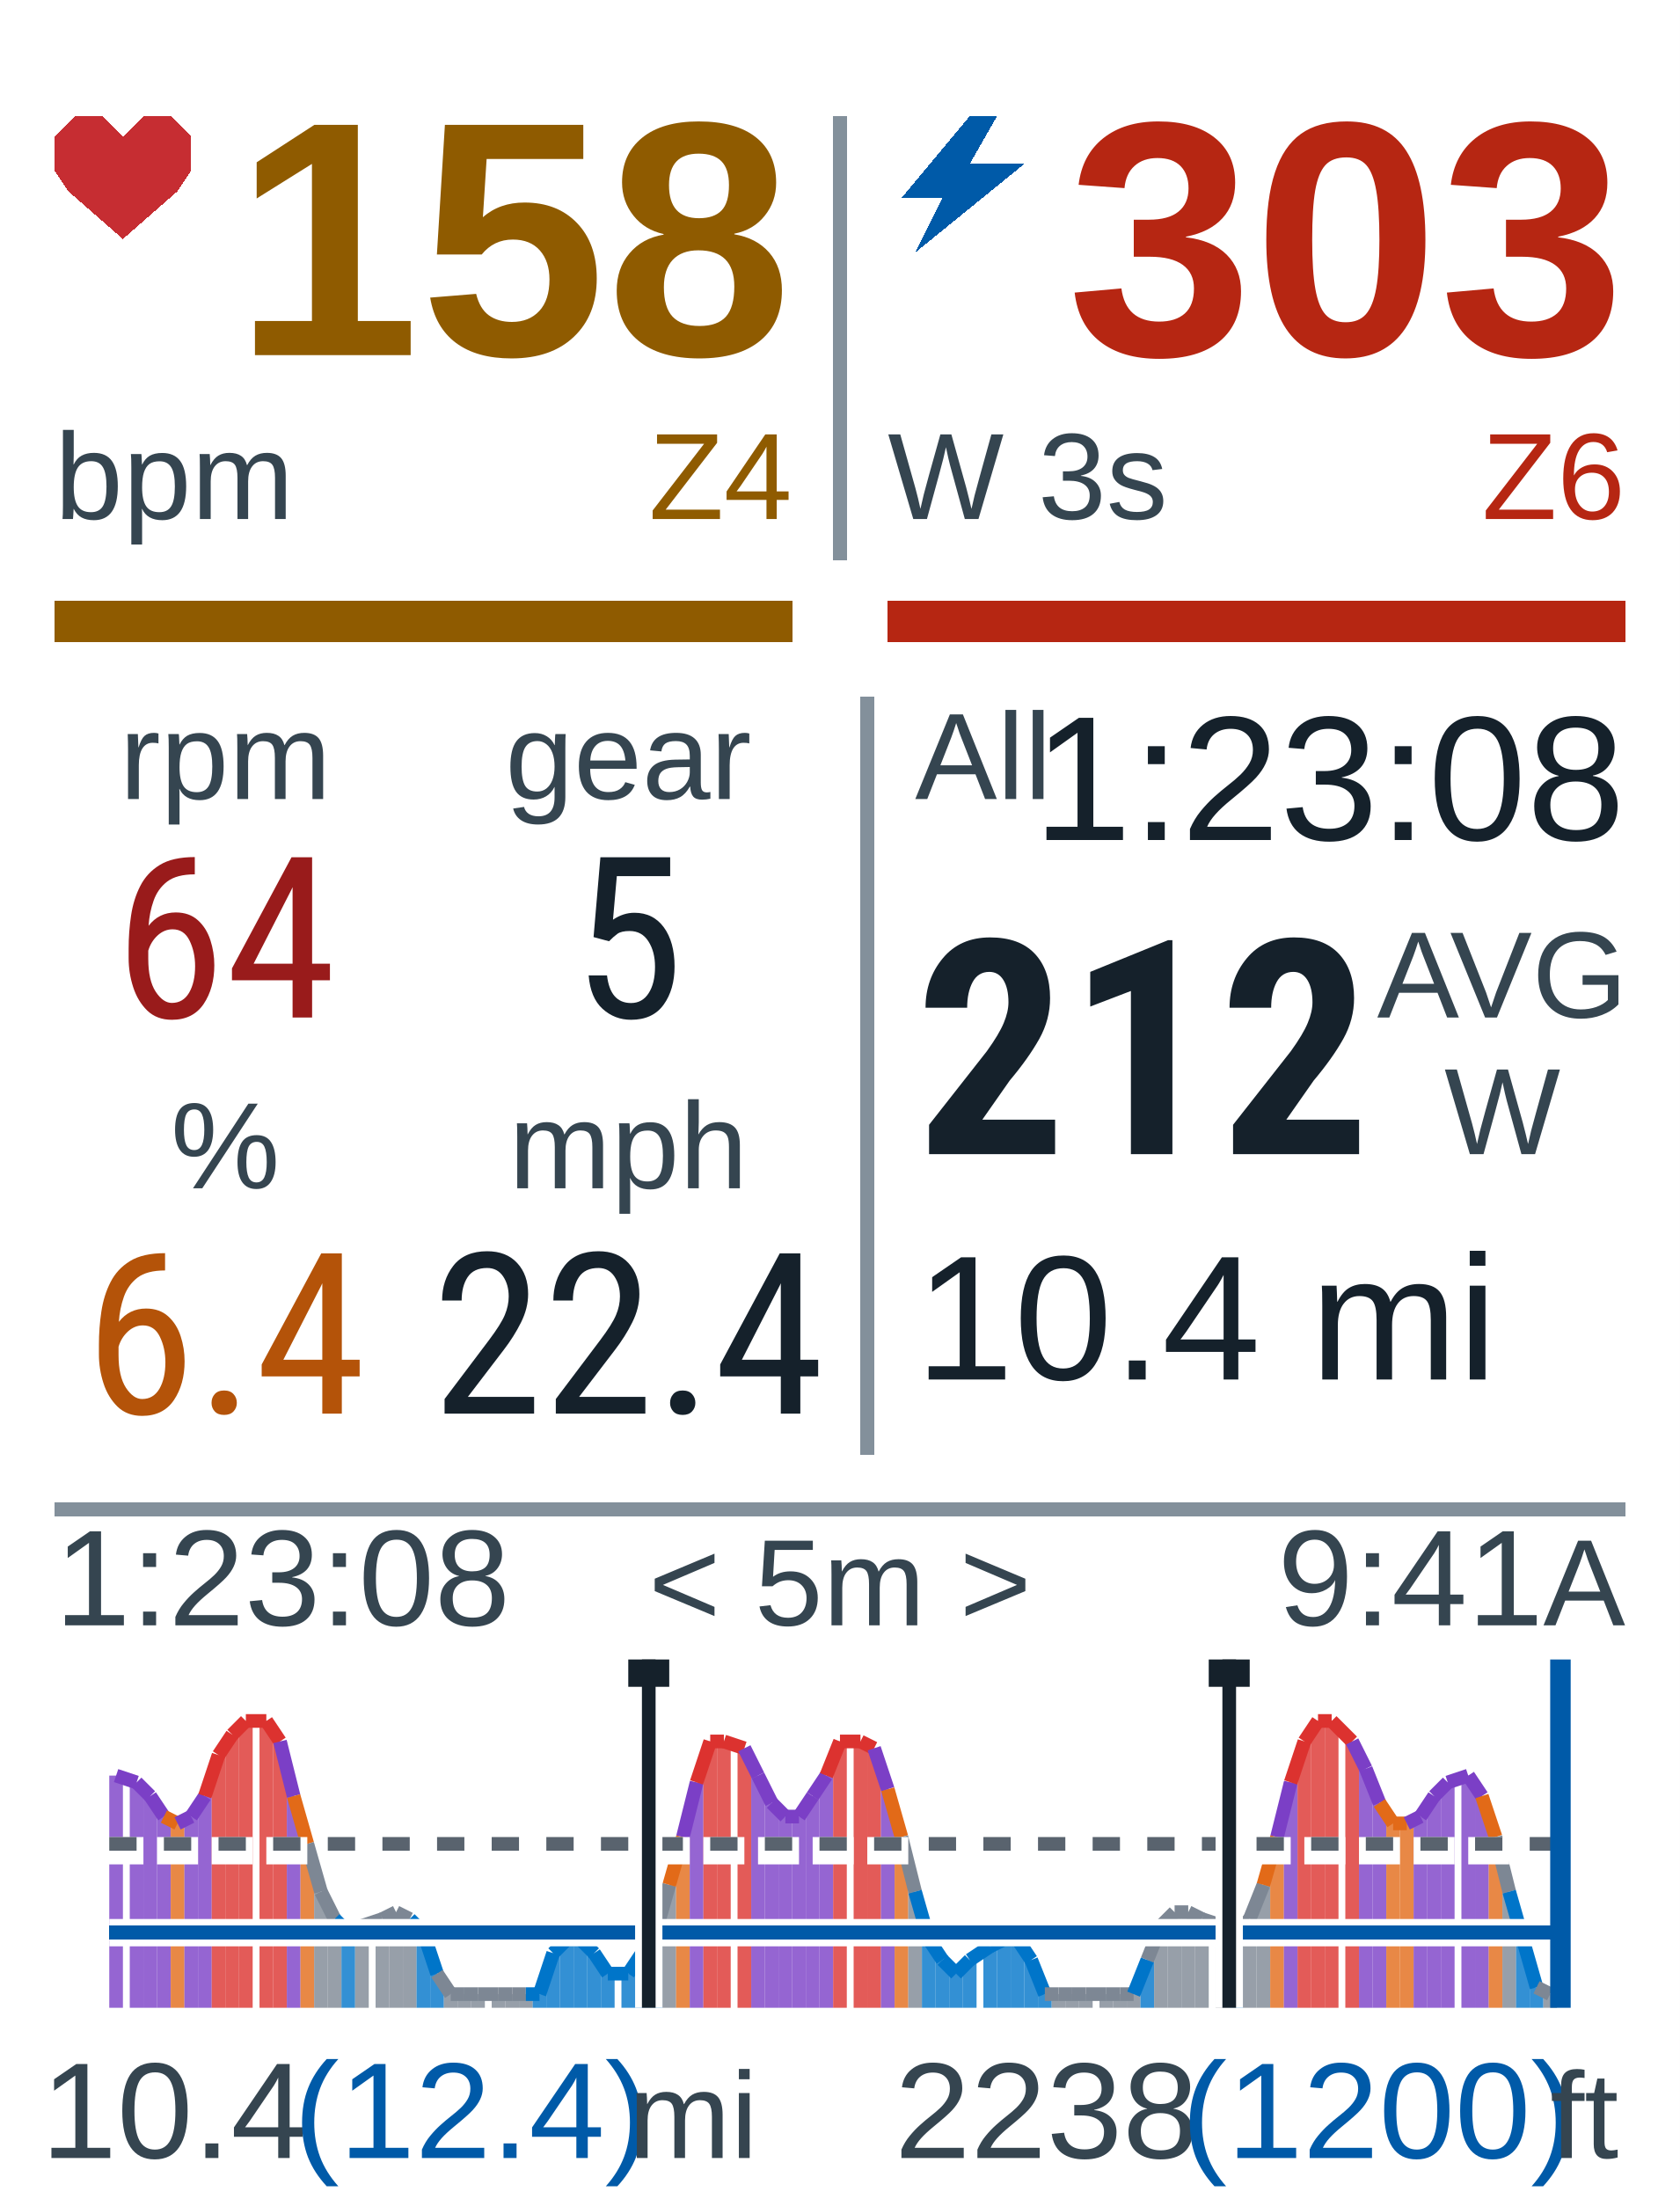
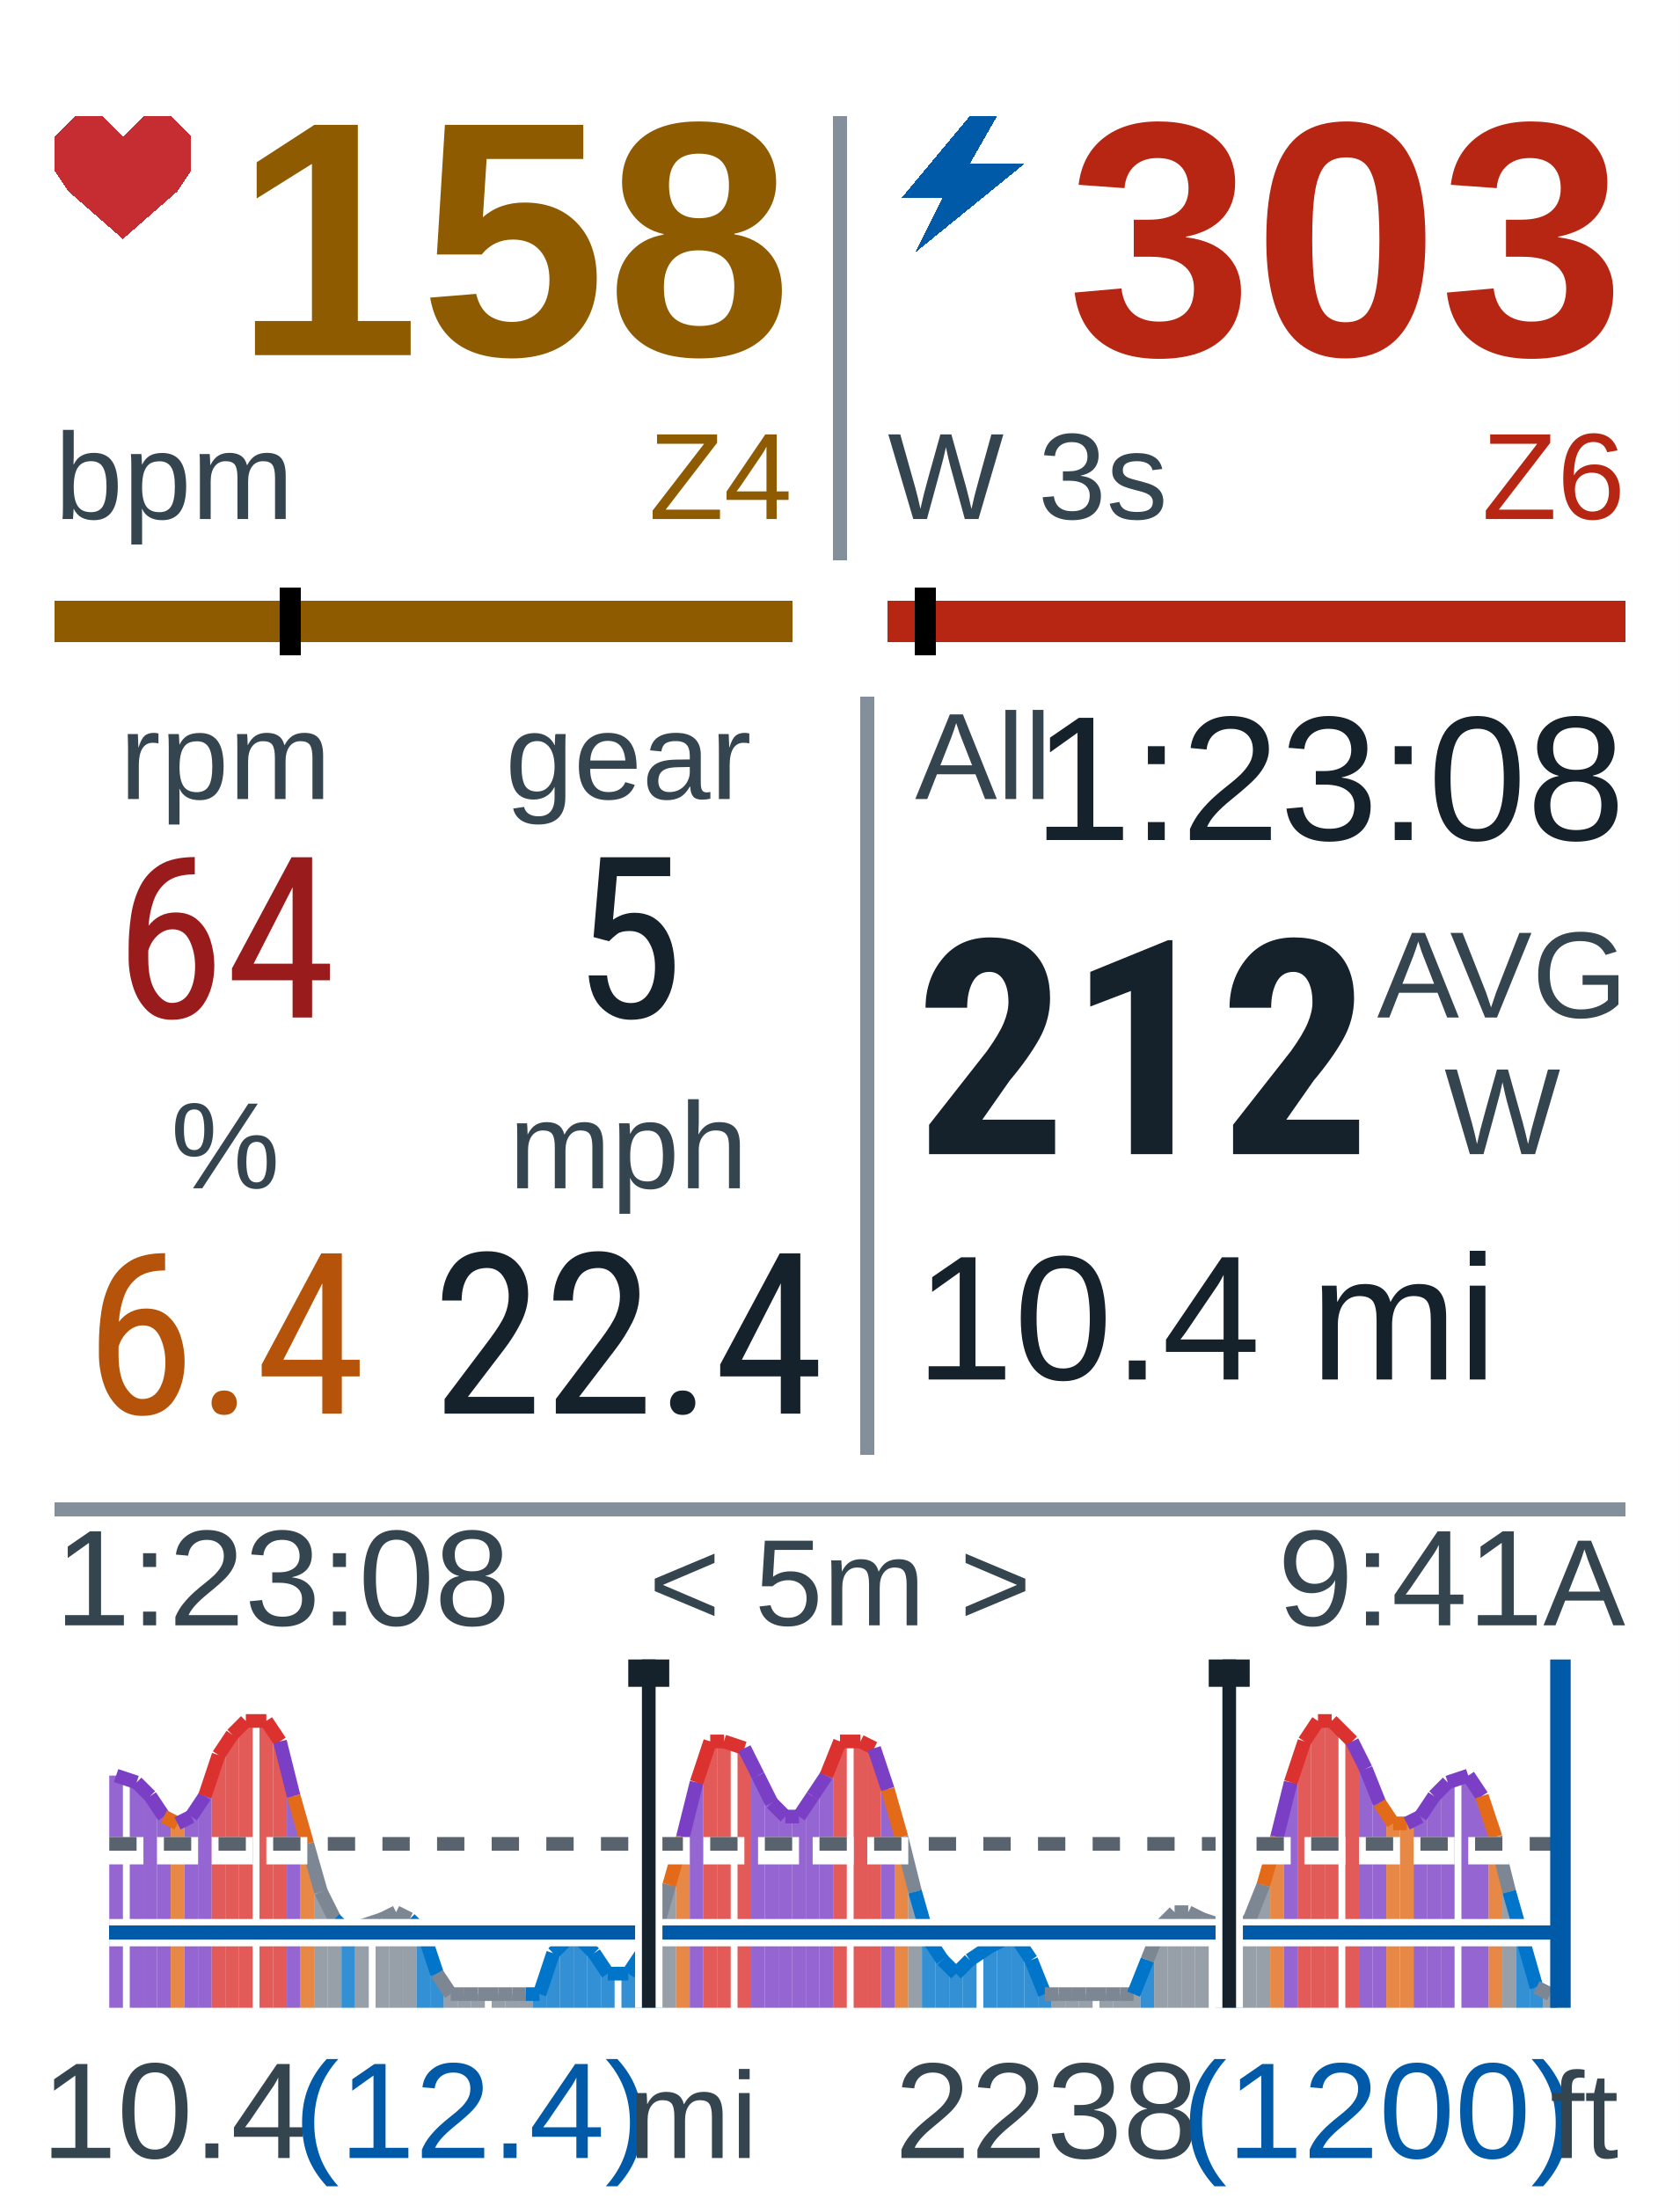
<svg xmlns="http://www.w3.org/2000/svg" width="246" height="322" viewBox="0 0 246 322" role="img" aria-labelledby="title desc">
  <rect width="246" height="322" fill="white" />
  <rect x="122" y="17" width="2" height="65" fill="#83909B" shape-rendering="crispEdges" />
  <text x="116" y="52" font-family="'Garmin Robo Units', Arial, sans-serif" font-size="49" font-weight="bold" text-anchor="end" fill="#8F5B00">158</text>
  <text x="8" y="76" font-family="'DejaVu Sans Medium Condensed B', Arial, sans-serif" font-size="18" font-weight="normal" text-anchor="start" fill="#354550">bpm</text>
  <text x="116" y="76" font-family="'DejaVu Sans Medium Condensed B', Arial, sans-serif" font-size="18" font-weight="normal" text-anchor="end" fill="#8F5B00">Z4</text>
  <rect x="8" y="88" width="108" height="6" fill="#8F5B00" shape-rendering="crispEdges" />
+   <rect x="41" y="86" width="3" height="10" fill="#000000" shape-rendering="crispEdges" id="heart-zone-position" />
  <text x="238" y="52" font-family="'Garmin Robo Units', Arial, sans-serif" font-size="49" font-weight="bold" text-anchor="end" fill="#B62612" data-power-group="z6-z7" id="live-power-value">303</text>
  <text x="130" y="76" font-family="'DejaVu Sans Medium Condensed B', Arial, sans-serif" font-size="18" font-weight="normal" text-anchor="start" fill="#354550" data-metric="live-power-average-window-label" id="live-power-unit">W 3s</text>
  <text x="238" y="76" font-family="'DejaVu Sans Medium Condensed B', Arial, sans-serif" font-size="18" font-weight="normal" text-anchor="end" fill="#B62612" data-power-group="z6-z7" id="live-power-zone">Z6</text>
  <rect x="130" y="88" width="108" height="6" fill="#B62612" shape-rendering="crispEdges" data-power-group="z6-z7" id="live-power-bar" />
+   <rect x="134" y="86" width="3" height="10" fill="#000000" shape-rendering="crispEdges" id="power-zone-position" />
  <text x="33" y="149" font-family="'Roboto Condensed', Arial, sans-serif" font-size="33" font-weight="400" text-anchor="middle" fill="#991B1B" data-metric="current-cadence" data-color-rule="lt70-deep-red;gt100-deep-purple;otherwise-neutral">64</text>
  <rect x="126" y="102" width="2" height="111" fill="#83909B" shape-rendering="crispEdges" />
  <text x="134" y="117" font-family="'DejaVu Sans Medium Condensed B', Arial, sans-serif" font-size="18" font-weight="normal" text-anchor="start" fill="#354550" id="stats-title">All</text>
  <text x="238" y="123" font-family="'DejaVu Sans Medium Condensed B', Arial, sans-serif" font-size="26" font-weight="normal" text-anchor="end" fill="#15212B" id="stats-time">1:23:08</text>
  <text x="134" y="169" font-family="'Roboto Condensed', Arial, sans-serif" font-size="44" font-weight="bold" text-anchor="start" fill="#15212B" data-metric="current-lap-average-power" id="stats-power">212</text>
  <rect x="8" y="220" width="230" height="2" fill="#83909B" shape-rendering="crispEdges" />
  <text x="8" y="238" font-family="'DejaVu Sans Medium Condensed B', Arial, sans-serif" font-size="20" text-anchor="start" fill="#354550" data-metric="activity-elapsed-time" font-weight="normal">1:23:08</text>
  <polygon points="18,20 15,17 11,17 8,20 8,25 10,28 18,35 26,28 28,25 28,20 25,17 21,17" fill="#C62D32" shape-rendering="crispEdges" />
  <polygon points="142,17 132,29 138,29 134,37 150,24 142,24 146,17" fill="#005AA8" shape-rendering="crispEdges" />
  <text x="92" y="149" font-family="'Roboto Condensed', Arial, sans-serif" font-size="33" font-weight="400" text-anchor="middle" fill="#15212B" data-metric="rear-gear-index">5</text>
  <text x="92" y="174" font-size="18" font-family="'DejaVu Sans Medium Condensed B', Arial, sans-serif" text-anchor="middle" fill="#354550" font-weight="normal">mph</text>
  <text x="92" y="207" font-size="33" font-family="'Roboto Condensed', Arial, sans-serif" text-anchor="middle" fill="#15212B" font-weight="400" data-metric="current-speed-mph">22.4</text>
  <text x="134" y="202" font-family="'DejaVu Sans Medium Condensed B', Arial, sans-serif" font-size="26" text-anchor="start" fill="#15212B" font-weight="normal" data-metric="current-lap-distance" id="stats-distance">10.4 mi</text>
  <text x="226" y="238" font-family="'DejaVu Sans Medium Condensed B', Arial, sans-serif" font-size="20" text-anchor="end" fill="#354550" data-metric="local-clock" font-weight="normal">9:41</text>
  <text x="33" y="207" font-family="'Roboto Condensed', Arial, sans-serif" font-size="33" text-anchor="middle" fill="#B45309" data-metric="current-estimated-grade" font-weight="400" data-color-rule="gt15-deep-purple;gt10-deep-red;gt5-orange;otherwise-neutral">6.4</text>
  <text x="123" y="238" font-family="'DejaVu Sans Medium Condensed B', Arial, sans-serif" font-size="18" text-anchor="middle" fill="#354550" data-metric="history-window" font-weight="normal" id="chart-range">&lt; 5m &gt;</text>
  <text x="238" y="238" font-family="'DejaVu Sans Medium Condensed B', Arial, sans-serif" font-size="18" text-anchor="end" fill="#354550" data-metric="clock-half-day" data-am-label="A" data-pm-label="B" font-weight="normal">A</text>
  <text x="220" y="149" font-family="'DejaVu Sans Medium Condensed B', Arial, sans-serif" font-size="18" text-anchor="middle" fill="#354550" font-weight="normal">AVG</text>
  <text x="220" y="169" font-family="'DejaVu Sans Medium Condensed B', Arial, sans-serif" font-size="18" text-anchor="middle" fill="#354550" font-weight="normal">W</text>
  <text x="33" y="117" font-family="'DejaVu Sans Medium Condensed B', Arial, sans-serif" font-size="18" text-anchor="middle" fill="#354550" font-weight="normal">rpm</text>
  <text x="92" y="117" font-family="'DejaVu Sans Medium Condensed B', Arial, sans-serif" font-size="18" text-anchor="middle" fill="#354550" font-weight="normal">gear</text>
  <text x="33" y="174" font-family="'DejaVu Sans Medium Condensed B', Arial, sans-serif" font-size="18" text-anchor="middle" fill="#354550" font-weight="normal">%</text>
  <text x="6" y="316" font-family="'DejaVu Sans Medium Condensed B', Arial, sans-serif" font-size="20" font-weight="normal" text-anchor="start" fill="#354550" data-metric="distance-total-and-remaining" data-part="total">10.4</text>
  <text x="43" y="316" font-family="'DejaVu Sans Medium Condensed B', Arial, sans-serif" font-size="20" font-weight="normal" text-anchor="start" fill="#005AA8" data-metric="distance-total-and-remaining" data-part="remaining">(12.4)</text>
  <text x="92" y="316" font-family="'DejaVu Sans Medium Condensed B', Arial, sans-serif" font-size="18" font-weight="normal" text-anchor="start" fill="#354550" data-metric="distance-total-and-remaining" data-part="unit">mi</text>
  <text x="131" y="316" font-family="'DejaVu Sans Medium Condensed B', Arial, sans-serif" font-size="20" font-weight="normal" text-anchor="start" fill="#354550" data-metric="ascent-total-and-remaining" data-part="total">2238</text>
  <text x="173" y="316" font-family="'DejaVu Sans Medium Condensed B', Arial, sans-serif" font-size="20" font-weight="normal" text-anchor="start" fill="#005AA8" data-metric="ascent-total-and-remaining" data-part="remaining">(1200)</text>
  <text x="227" y="316" font-family="'DejaVu Sans Medium Condensed B', Arial, sans-serif" font-size="18" font-weight="normal" text-anchor="start" fill="#354550" data-metric="ascent-total-and-remaining" data-part="unit">ft</text>
  <rect x="16" y="260" width="2" height="34" fill="#7B3FC6" fill-opacity="0.80" data-zone="Z5" data-display-group="z5" data-watts="293.568" />
  <rect x="19" y="261" width="2" height="33" fill="#7B3FC6" fill-opacity="0.80" data-zone="Z5" data-display-group="z5" data-watts="290.336" />
  <polyline points="17,260 20,261" fill="none" stroke="#7B3FC6" stroke-width="2" stroke-opacity="1" data-zone="Z5" data-display-group="z5" />
  <rect x="21" y="263" width="2" height="31" fill="#7B3FC6" fill-opacity="0.80" data-zone="Z5" data-display-group="z5" data-watts="278.505" />
  <polyline points="20,261 22,263" fill="none" stroke="#7B3FC6" stroke-width="2" stroke-opacity="1" data-zone="Z5" data-display-group="z5" />
  <rect x="23" y="266" width="2" height="28" fill="#7B3FC6" fill-opacity="0.80" data-zone="Z5" data-display-group="z5" data-watts="265.717" />
  <polyline points="22,263 24,266" fill="none" stroke="#7B3FC6" stroke-width="2" stroke-opacity="1" data-zone="Z5" data-display-group="z5" />
  <rect x="25" y="267" width="2" height="27" fill="#E26A18" fill-opacity="0.80" data-zone="Z4" data-display-group="threshold" data-watts="259.378" />
  <polyline points="24,266 26,267" fill="none" stroke="#E26A18" stroke-width="2" stroke-opacity="1" data-zone="Z4" data-display-group="threshold" />
  <rect x="27" y="266" width="2" height="28" fill="#7B3FC6" fill-opacity="0.80" data-zone="Z5" data-display-group="z5" data-watts="263.996" />
  <polyline points="26,267 28,266" fill="none" stroke="#7B3FC6" stroke-width="2" stroke-opacity="1" data-zone="Z5" data-display-group="z5" />
  <rect x="29" y="263" width="2" height="31" fill="#7B3FC6" fill-opacity="0.80" data-zone="Z5" data-display-group="z5" data-watts="279.550" />
  <polyline points="28,266 30,263" fill="none" stroke="#7B3FC6" stroke-width="2" stroke-opacity="1" data-zone="Z5" data-display-group="z5" />
  <rect x="31" y="257" width="2" height="37" fill="#DC322F" fill-opacity="0.80" data-zone="Z6" data-display-group="z6-z7" data-watts="301.458" />
  <polyline points="30,263 32,257" fill="none" stroke="#DC322F" stroke-width="2" stroke-opacity="1" data-zone="Z6" data-display-group="z6-z7" />
  <rect x="33" y="254" width="2" height="40" fill="#DC322F" fill-opacity="0.80" data-zone="Z6" data-display-group="z6-z7" data-watts="322.154" />
  <polyline points="32,257 34,254" fill="none" stroke="#DC322F" stroke-width="2" stroke-opacity="1" data-zone="Z6" data-display-group="z6-z7" />
  <rect x="35" y="252" width="2" height="42" fill="#DC322F" fill-opacity="0.80" data-zone="Z6" data-display-group="z6-z7" data-watts="333.732" />
  <polyline points="34,254 36,252" fill="none" stroke="#DC322F" stroke-width="2" stroke-opacity="1" data-zone="Z6" data-display-group="z6-z7" />
  <rect x="38" y="252" width="2" height="42" fill="#DC322F" fill-opacity="0.80" data-zone="Z6" data-display-group="z6-z7" data-watts="330.724" />
  <polyline points="36,252 39,252" fill="none" stroke="#DC322F" stroke-width="2" stroke-opacity="1" data-zone="Z6" data-display-group="z6-z7" />
  <rect x="40" y="255" width="2" height="39" fill="#DC322F" fill-opacity="0.80" data-zone="Z6" data-display-group="z6-z7" data-watts="312.043" />
  <polyline points="39,252 41,255" fill="none" stroke="#DC322F" stroke-width="2" stroke-opacity="1" data-zone="Z6" data-display-group="z6-z7" />
  <rect x="42" y="263" width="2" height="31" fill="#7B3FC6" fill-opacity="0.80" data-zone="Z5" data-display-group="z5" data-watts="281.419" />
  <polyline points="41,255 43,263" fill="none" stroke="#7B3FC6" stroke-width="2" stroke-opacity="1" data-zone="Z5" data-display-group="z5" />
  <rect x="44" y="270" width="2" height="24" fill="#E26A18" fill-opacity="0.80" data-zone="Z4" data-display-group="threshold" data-watts="246.164" />
  <polyline points="43,263 45,270" fill="none" stroke="#E26A18" stroke-width="2" stroke-opacity="1" data-zone="Z4" data-display-group="threshold" />
  <rect x="46" y="277" width="2" height="17" fill="#7D8794" fill-opacity="0.80" data-zone="Z3" data-display-group="neutral" data-watts="214.702" />
  <polyline points="45,270 47,277" fill="none" stroke="#7D8794" stroke-width="2" stroke-opacity="1" data-zone="Z3" data-display-group="neutral" />
  <rect x="48" y="281" width="2" height="13" fill="#7D8794" fill-opacity="0.80" data-zone="Z3" data-display-group="neutral" data-watts="193.724" />
  <polyline points="47,277 49,281" fill="none" stroke="#7D8794" stroke-width="2" stroke-opacity="1" data-zone="Z3" data-display-group="neutral" />
  <rect x="50" y="283" width="2" height="11" fill="#0075C9" fill-opacity="0.80" data-zone="Z2" data-display-group="endurance" data-watts="185.957" />
  <polyline points="49,281 51,283" fill="none" stroke="#0075C9" stroke-width="2" stroke-opacity="1" data-zone="Z2" data-display-group="endurance" />
  <rect x="52" y="282" width="2" height="12" fill="#7D8794" fill-opacity="0.80" data-zone="Z3" data-display-group="neutral" data-watts="189.324" />
  <polyline points="51,283 53,282" fill="none" stroke="#7D8794" stroke-width="2" stroke-opacity="1" data-zone="Z3" data-display-group="neutral" />
  <rect x="55" y="281" width="2" height="13" fill="#7D8794" fill-opacity="0.80" data-zone="Z3" data-display-group="neutral" data-watts="197.793" />
  <polyline points="53,282 56,281" fill="none" stroke="#7D8794" stroke-width="2" stroke-opacity="1" data-zone="Z3" data-display-group="neutral" />
  <rect x="57" y="280" width="2" height="14" fill="#7D8794" fill-opacity="0.80" data-zone="Z3" data-display-group="neutral" data-watts="203.601" />
  <polyline points="56,281 58,280" fill="none" stroke="#7D8794" stroke-width="2" stroke-opacity="1" data-zone="Z3" data-display-group="neutral" />
  <rect x="59" y="281" width="2" height="13" fill="#7D8794" fill-opacity="0.80" data-zone="Z3" data-display-group="neutral" data-watts="200.087" />
  <polyline points="58,280 60,281" fill="none" stroke="#7D8794" stroke-width="2" stroke-opacity="1" data-zone="Z3" data-display-group="neutral" />
  <rect x="61" y="283" width="2" height="11" fill="#0075C9" fill-opacity="0.80" data-zone="Z2" data-display-group="endurance" data-watts="184.135" />
  <polyline points="60,281 62,283" fill="none" stroke="#0075C9" stroke-width="2" stroke-opacity="1" data-zone="Z2" data-display-group="endurance" />
  <rect x="63" y="289" width="2" height="5" fill="#0075C9" fill-opacity="0.80" data-zone="Z2" data-display-group="endurance" data-watts="157.368" />
  <polyline points="62,283 64,289" fill="none" stroke="#0075C9" stroke-width="2" stroke-opacity="1" data-zone="Z2" data-display-group="endurance" />
  <rect x="65" y="292" width="2" height="2" fill="#7D8794" fill-opacity="0.80" data-zone="Z1" data-display-group="neutral" data-watts="125.681" data-clipped="below-minimum" />
  <polyline points="64,289 66,292" fill="none" stroke="#7D8794" stroke-width="2" stroke-opacity="1" data-zone="Z1" data-display-group="neutral" />
  <rect x="67" y="292" width="2" height="2" fill="#7D8794" fill-opacity="0.80" data-zone="Z1" data-display-group="neutral" data-watts="97.270" data-clipped="below-minimum" />
  <polyline points="66,292 68,292" fill="none" stroke="#7D8794" stroke-width="2" stroke-opacity="1" data-zone="Z1" data-display-group="neutral" />
  <rect x="69" y="292" width="2" height="2" fill="#7D8794" fill-opacity="0.80" data-zone="Z1" data-display-group="neutral" data-watts="79.834" data-clipped="below-minimum" />
  <polyline points="68,292 70,292" fill="none" stroke="#7D8794" stroke-width="2" stroke-opacity="1" data-zone="Z1" data-display-group="neutral" />
  <rect x="72" y="292" width="2" height="2" fill="#7D8794" fill-opacity="0.80" data-zone="Z1" data-display-group="neutral" data-watts="77.948" data-clipped="below-minimum" />
  <polyline points="70,292 73,292" fill="none" stroke="#7D8794" stroke-width="2" stroke-opacity="1" data-zone="Z1" data-display-group="neutral" />
  <rect x="74" y="292" width="2" height="2" fill="#7D8794" fill-opacity="0.80" data-zone="Z1" data-display-group="neutral" data-watts="91.498" data-clipped="below-minimum" />
  <polyline points="73,292 75,292" fill="none" stroke="#7D8794" stroke-width="2" stroke-opacity="1" data-zone="Z1" data-display-group="neutral" />
  <rect x="76" y="292" width="2" height="2" fill="#7D8794" fill-opacity="0.80" data-zone="Z1" data-display-group="neutral" data-watts="115.741" data-clipped="below-minimum" />
  <polyline points="75,292 77,292" fill="none" stroke="#7D8794" stroke-width="2" stroke-opacity="1" data-zone="Z1" data-display-group="neutral" />
  <rect x="78" y="292" width="2" height="2" fill="#0075C9" fill-opacity="0.80" data-zone="Z2" data-display-group="endurance" data-watts="142.963" />
  <polyline points="77,292 79,292" fill="none" stroke="#0075C9" stroke-width="2" stroke-opacity="1" data-zone="Z2" data-display-group="endurance" />
  <rect x="80" y="286" width="2" height="8" fill="#0075C9" fill-opacity="0.80" data-zone="Z2" data-display-group="endurance" data-watts="165.156" />
  <polyline points="79,292 81,286" fill="none" stroke="#0075C9" stroke-width="2" stroke-opacity="1" data-zone="Z2" data-display-group="endurance" />
  <rect x="82" y="284" width="2" height="10" fill="#0075C9" fill-opacity="0.80" data-zone="Z2" data-display-group="endurance" data-watts="176.773" />
  <polyline points="81,286 83,284" fill="none" stroke="#0075C9" stroke-width="2" stroke-opacity="1" data-zone="Z2" data-display-group="endurance" />
  <rect x="84" y="284" width="2" height="10" fill="#0075C9" fill-opacity="0.80" data-zone="Z2" data-display-group="endurance" data-watts="176.617" />
  <polyline points="83,284 85,284" fill="none" stroke="#0075C9" stroke-width="2" stroke-opacity="1" data-zone="Z2" data-display-group="endurance" />
  <rect x="86" y="286" width="2" height="8" fill="#0075C9" fill-opacity="0.80" data-zone="Z2" data-display-group="endurance" data-watts="168.185" />
  <polyline points="85,284 87,286" fill="none" stroke="#0075C9" stroke-width="2" stroke-opacity="1" data-zone="Z2" data-display-group="endurance" />
  <rect x="88" y="289" width="2" height="5" fill="#0075C9" fill-opacity="0.80" data-zone="Z2" data-display-group="endurance" data-watts="158.361" />
  <polyline points="87,286 89,289" fill="none" stroke="#0075C9" stroke-width="2" stroke-opacity="1" data-zone="Z2" data-display-group="endurance" />
  <rect x="91" y="289" width="2" height="5" fill="#0075C9" fill-opacity="0.80" data-zone="Z2" data-display-group="endurance" data-watts="154.912" />
  <polyline points="89,289 92,289" fill="none" stroke="#0075C9" stroke-width="2" stroke-opacity="1" data-zone="Z2" data-display-group="endurance" />
  <rect x="93" y="286" width="2" height="8" fill="#0075C9" fill-opacity="0.80" data-zone="Z2" data-display-group="endurance" data-watts="163.670" />
  <polyline points="92,289 94,286" fill="none" stroke="#0075C9" stroke-width="2" stroke-opacity="1" data-zone="Z2" data-display-group="endurance" />
  <rect x="95" y="283" width="2" height="11" fill="#0075C9" fill-opacity="0.80" data-zone="Z2" data-display-group="endurance" data-watts="186.377" />
  <rect x="97" y="276" width="2" height="18" fill="#7D8794" fill-opacity="0.80" data-zone="Z3" data-display-group="neutral" data-watts="219.958" />
  <polyline points="96,283 98,276" fill="none" stroke="#7D8794" stroke-width="2" stroke-opacity="1" data-zone="Z3" data-display-group="neutral" />
  <rect x="99" y="269" width="2" height="25" fill="#E26A18" fill-opacity="0.80" data-zone="Z4" data-display-group="threshold" data-watts="257.473" />
  <polyline points="98,276 100,269" fill="none" stroke="#E26A18" stroke-width="2" stroke-opacity="1" data-zone="Z4" data-display-group="threshold" />
  <rect x="101" y="261" width="2" height="33" fill="#7B3FC6" fill-opacity="0.80" data-zone="Z5" data-display-group="z5" data-watts="290.426" />
  <polyline points="100,269 102,261" fill="none" stroke="#7B3FC6" stroke-width="2" stroke-opacity="1" data-zone="Z5" data-display-group="z5" />
  <rect x="103" y="255" width="2" height="39" fill="#DC322F" fill-opacity="0.80" data-zone="Z6" data-display-group="z6-z7" data-watts="311.613" />
  <polyline points="102,261 104,255" fill="none" stroke="#DC322F" stroke-width="2" stroke-opacity="1" data-zone="Z6" data-display-group="z6-z7" />
  <rect x="105" y="255" width="2" height="39" fill="#DC322F" fill-opacity="0.80" data-zone="Z6" data-display-group="z6-z7" data-watts="317.535" />
  <polyline points="104,255 106,255" fill="none" stroke="#DC322F" stroke-width="2" stroke-opacity="1" data-zone="Z6" data-display-group="z6-z7" />
  <rect x="108" y="256" width="2" height="38" fill="#DC322F" fill-opacity="0.80" data-zone="Z6" data-display-group="z6-z7" data-watts="309.522" />
  <polyline points="106,255 109,256" fill="none" stroke="#DC322F" stroke-width="2" stroke-opacity="1" data-zone="Z6" data-display-group="z6-z7" />
  <rect x="110" y="260" width="2" height="34" fill="#7B3FC6" fill-opacity="0.80" data-zone="Z5" data-display-group="z5" data-watts="293.184" />
  <polyline points="109,256 111,260" fill="none" stroke="#7B3FC6" stroke-width="2" stroke-opacity="1" data-zone="Z5" data-display-group="z5" />
  <rect x="112" y="264" width="2" height="30" fill="#7B3FC6" fill-opacity="0.80" data-zone="Z5" data-display-group="z5" data-watts="276.382" />
  <polyline points="111,260 113,264" fill="none" stroke="#7B3FC6" stroke-width="2" stroke-opacity="1" data-zone="Z5" data-display-group="z5" />
  <rect x="114" y="266" width="2" height="28" fill="#7B3FC6" fill-opacity="0.80" data-zone="Z5" data-display-group="z5" data-watts="266.426" />
  <polyline points="113,264 115,266" fill="none" stroke="#7B3FC6" stroke-width="2" stroke-opacity="1" data-zone="Z5" data-display-group="z5" />
  <rect x="116" y="266" width="2" height="28" fill="#7B3FC6" fill-opacity="0.80" data-zone="Z5" data-display-group="z5" data-watts="267.490" />
  <polyline points="115,266 117,266" fill="none" stroke="#7B3FC6" stroke-width="2" stroke-opacity="1" data-zone="Z5" data-display-group="z5" />
  <rect x="118" y="263" width="2" height="31" fill="#7B3FC6" fill-opacity="0.80" data-zone="Z5" data-display-group="z5" data-watts="279.130" />
  <polyline points="117,266 119,263" fill="none" stroke="#7B3FC6" stroke-width="2" stroke-opacity="1" data-zone="Z5" data-display-group="z5" />
  <rect x="120" y="260" width="2" height="34" fill="#7B3FC6" fill-opacity="0.80" data-zone="Z5" data-display-group="z5" data-watts="296.449" />
  <polyline points="119,263 121,260" fill="none" stroke="#7B3FC6" stroke-width="2" stroke-opacity="1" data-zone="Z5" data-display-group="z5" />
  <rect x="122" y="255" width="2" height="39" fill="#DC322F" fill-opacity="0.80" data-zone="Z6" data-display-group="z6-z7" data-watts="311.820" />
  <polyline points="121,260 123,255" fill="none" stroke="#DC322F" stroke-width="2" stroke-opacity="1" data-zone="Z6" data-display-group="z6-z7" />
  <rect x="125" y="255" width="2" height="39" fill="#DC322F" fill-opacity="0.80" data-zone="Z6" data-display-group="z6-z7" data-watts="317.598" />
  <polyline points="123,255 126,255" fill="none" stroke="#DC322F" stroke-width="2" stroke-opacity="1" data-zone="Z6" data-display-group="z6-z7" />
  <rect x="127" y="256" width="2" height="38" fill="#DC322F" fill-opacity="0.80" data-zone="Z6" data-display-group="z6-z7" data-watts="308.838" />
  <polyline points="126,255 128,256" fill="none" stroke="#DC322F" stroke-width="2" stroke-opacity="1" data-zone="Z6" data-display-group="z6-z7" />
  <rect x="129" y="262" width="2" height="32" fill="#7B3FC6" fill-opacity="0.80" data-zone="Z5" data-display-group="z5" data-watts="285.104" />
  <polyline points="128,256 130,262" fill="none" stroke="#7B3FC6" stroke-width="2" stroke-opacity="1" data-zone="Z5" data-display-group="z5" />
  <rect x="131" y="269" width="2" height="25" fill="#E26A18" fill-opacity="0.80" data-zone="Z4" data-display-group="threshold" data-watts="250.703" />
  <polyline points="130,262 132,269" fill="none" stroke="#E26A18" stroke-width="2" stroke-opacity="1" data-zone="Z4" data-display-group="threshold" />
  <rect x="133" y="277" width="2" height="17" fill="#7D8794" fill-opacity="0.80" data-zone="Z3" data-display-group="neutral" data-watts="213.280" />
  <polyline points="132,269 134,277" fill="none" stroke="#7D8794" stroke-width="2" stroke-opacity="1" data-zone="Z3" data-display-group="neutral" />
  <rect x="135" y="284" width="2" height="10" fill="#0075C9" fill-opacity="0.80" data-zone="Z2" data-display-group="endurance" data-watts="181.259" />
  <polyline points="134,277 136,284" fill="none" stroke="#0075C9" stroke-width="2" stroke-opacity="1" data-zone="Z2" data-display-group="endurance" />
  <rect x="137" y="287" width="2" height="7" fill="#0075C9" fill-opacity="0.80" data-zone="Z2" data-display-group="endurance" data-watts="161.012" />
  <polyline points="136,284 138,287" fill="none" stroke="#0075C9" stroke-width="2" stroke-opacity="1" data-zone="Z2" data-display-group="endurance" />
  <rect x="139" y="289" width="2" height="5" fill="#0075C9" fill-opacity="0.80" data-zone="Z2" data-display-group="endurance" data-watts="154.757" />
  <polyline points="138,287 140,289" fill="none" stroke="#0075C9" stroke-width="2" stroke-opacity="1" data-zone="Z2" data-display-group="endurance" />
  <rect x="141" y="287" width="2" height="7" fill="#0075C9" fill-opacity="0.80" data-zone="Z2" data-display-group="endurance" data-watts="159.900" />
  <polyline points="140,289 142,287" fill="none" stroke="#0075C9" stroke-width="2" stroke-opacity="1" data-zone="Z2" data-display-group="endurance" />
  <rect x="144" y="285" width="2" height="9" fill="#0075C9" fill-opacity="0.80" data-zone="Z2" data-display-group="endurance" data-watts="170.063" />
  <polyline points="142,287 145,285" fill="none" stroke="#0075C9" stroke-width="2" stroke-opacity="1" data-zone="Z2" data-display-group="endurance" />
  <rect x="146" y="284" width="2" height="10" fill="#0075C9" fill-opacity="0.80" data-zone="Z2" data-display-group="endurance" data-watts="177.424" />
  <polyline points="145,285 147,284" fill="none" stroke="#0075C9" stroke-width="2" stroke-opacity="1" data-zone="Z2" data-display-group="endurance" />
  <rect x="148" y="284" width="2" height="10" fill="#0075C9" fill-opacity="0.80" data-zone="Z2" data-display-group="endurance" data-watts="175.558" />
  <polyline points="147,284 149,284" fill="none" stroke="#0075C9" stroke-width="2" stroke-opacity="1" data-zone="Z2" data-display-group="endurance" />
  <rect x="150" y="287" width="2" height="7" fill="#0075C9" fill-opacity="0.80" data-zone="Z2" data-display-group="endurance" data-watts="161.774" />
  <polyline points="149,284 151,287" fill="none" stroke="#0075C9" stroke-width="2" stroke-opacity="1" data-zone="Z2" data-display-group="endurance" />
  <rect x="152" y="292" width="2" height="2" fill="#0075C9" fill-opacity="0.80" data-zone="Z2" data-display-group="endurance" data-watts="138.142" />
  <polyline points="151,287 153,292" fill="none" stroke="#0075C9" stroke-width="2" stroke-opacity="1" data-zone="Z2" data-display-group="endurance" />
  <rect x="154" y="292" width="2" height="2" fill="#7D8794" fill-opacity="0.80" data-zone="Z1" data-display-group="neutral" data-watts="110.836" data-clipped="below-minimum" />
  <polyline points="153,292 155,292" fill="none" stroke="#7D8794" stroke-width="2" stroke-opacity="1" data-zone="Z1" data-display-group="neutral" />
  <rect x="156" y="292" width="2" height="2" fill="#7D8794" fill-opacity="0.80" data-zone="Z1" data-display-group="neutral" data-watts="88.027" data-clipped="below-minimum" />
  <polyline points="155,292 157,292" fill="none" stroke="#7D8794" stroke-width="2" stroke-opacity="1" data-zone="Z1" data-display-group="neutral" />
  <rect x="158" y="292" width="2" height="2" fill="#7D8794" fill-opacity="0.80" data-zone="Z1" data-display-group="neutral" data-watts="77.069" data-clipped="below-minimum" />
  <polyline points="157,292 159,292" fill="none" stroke="#7D8794" stroke-width="2" stroke-opacity="1" data-zone="Z1" data-display-group="neutral" />
  <rect x="161" y="292" width="2" height="2" fill="#7D8794" fill-opacity="0.80" data-zone="Z1" data-display-group="neutral" data-watts="81.938" data-clipped="below-minimum" />
  <polyline points="159,292 162,292" fill="none" stroke="#7D8794" stroke-width="2" stroke-opacity="1" data-zone="Z1" data-display-group="neutral" />
  <rect x="163" y="292" width="2" height="2" fill="#7D8794" fill-opacity="0.80" data-zone="Z1" data-display-group="neutral" data-watts="101.845" data-clipped="below-minimum" />
  <polyline points="162,292 164,292" fill="none" stroke="#7D8794" stroke-width="2" stroke-opacity="1" data-zone="Z1" data-display-group="neutral" />
  <rect x="165" y="292" width="2" height="2" fill="#7D8794" fill-opacity="0.80" data-zone="Z1" data-display-group="neutral" data-watts="131.484" data-clipped="below-minimum" />
  <polyline points="164,292 166,292" fill="none" stroke="#7D8794" stroke-width="2" stroke-opacity="1" data-zone="Z1" data-display-group="neutral" />
  <rect x="167" y="287" width="2" height="7" fill="#0075C9" fill-opacity="0.80" data-zone="Z2" data-display-group="endurance" data-watts="162.850" />
  <polyline points="166,292 168,287" fill="none" stroke="#0075C9" stroke-width="2" stroke-opacity="1" data-zone="Z2" data-display-group="endurance" />
  <rect x="169" y="282" width="2" height="12" fill="#7D8794" fill-opacity="0.80" data-zone="Z3" data-display-group="neutral" data-watts="187.973" />
  <polyline points="168,287 170,282" fill="none" stroke="#7D8794" stroke-width="2" stroke-opacity="1" data-zone="Z3" data-display-group="neutral" />
  <rect x="171" y="280" width="2" height="14" fill="#7D8794" fill-opacity="0.80" data-zone="Z3" data-display-group="neutral" data-watts="201.628" />
  <polyline points="170,282 172,280" fill="none" stroke="#7D8794" stroke-width="2" stroke-opacity="1" data-zone="Z3" data-display-group="neutral" />
  <rect x="173" y="280" width="2" height="14" fill="#7D8794" fill-opacity="0.80" data-zone="Z3" data-display-group="neutral" data-watts="203.074" />
  <polyline points="172,280 174,280" fill="none" stroke="#7D8794" stroke-width="2" stroke-opacity="1" data-zone="Z3" data-display-group="neutral" />
  <rect x="175" y="281" width="2" height="13" fill="#7D8794" fill-opacity="0.80" data-zone="Z3" data-display-group="neutral" data-watts="196.212" />
  <polyline points="174,280 176,281" fill="none" stroke="#7D8794" stroke-width="2" stroke-opacity="1" data-zone="Z3" data-display-group="neutral" />
  <rect x="178" y="282" width="2" height="12" fill="#7D8794" fill-opacity="0.80" data-zone="Z3" data-display-group="neutral" data-watts="188.110" />
  <polyline points="176,281 179,282" fill="none" stroke="#7D8794" stroke-width="2" stroke-opacity="1" data-zone="Z3" data-display-group="neutral" />
  <rect x="180" y="283" width="2" height="11" fill="#0075C9" fill-opacity="0.80" data-zone="Z2" data-display-group="endurance" data-watts="186.422" />
  <rect x="182" y="281" width="2" height="13" fill="#7D8794" fill-opacity="0.80" data-zone="Z3" data-display-group="neutral" data-watts="196.590" />
  <polyline points="181,283 183,281" fill="none" stroke="#7D8794" stroke-width="2" stroke-opacity="1" data-zone="Z3" data-display-group="neutral" />
  <rect x="184" y="276" width="2" height="18" fill="#7D8794" fill-opacity="0.80" data-zone="Z3" data-display-group="neutral" data-watts="219.827" />
  <polyline points="183,281 185,276" fill="none" stroke="#7D8794" stroke-width="2" stroke-opacity="1" data-zone="Z3" data-display-group="neutral" />
  <rect x="186" y="269" width="2" height="25" fill="#E26A18" fill-opacity="0.80" data-zone="Z4" data-display-group="threshold" data-watts="252.570" />
  <polyline points="185,276 187,269" fill="none" stroke="#E26A18" stroke-width="2" stroke-opacity="1" data-zone="Z4" data-display-group="threshold" />
  <rect x="188" y="261" width="2" height="33" fill="#7B3FC6" fill-opacity="0.80" data-zone="Z5" data-display-group="z5" data-watts="287.614" />
  <polyline points="187,269 189,261" fill="none" stroke="#7B3FC6" stroke-width="2" stroke-opacity="1" data-zone="Z5" data-display-group="z5" />
  <rect x="190" y="255" width="2" height="39" fill="#DC322F" fill-opacity="0.80" data-zone="Z6" data-display-group="z6-z7" data-watts="316.522" />
  <polyline points="189,261 191,255" fill="none" stroke="#DC322F" stroke-width="2" stroke-opacity="1" data-zone="Z6" data-display-group="z6-z7" />
  <rect x="192" y="252" width="2" height="42" fill="#DC322F" fill-opacity="0.80" data-zone="Z6" data-display-group="z6-z7" data-watts="332.480" />
  <polyline points="191,255 193,252" fill="none" stroke="#DC322F" stroke-width="2" stroke-opacity="1" data-zone="Z6" data-display-group="z6-z7" />
  <rect x="194" y="252" width="2" height="42" fill="#DC322F" fill-opacity="0.80" data-zone="Z6" data-display-group="z6-z7" data-watts="332.594" />
  <polyline points="193,252 195,252" fill="none" stroke="#DC322F" stroke-width="2" stroke-opacity="1" data-zone="Z6" data-display-group="z6-z7" />
  <rect x="197" y="255" width="2" height="39" fill="#DC322F" fill-opacity="0.80" data-zone="Z6" data-display-group="z6-z7" data-watts="318.834" />
  <polyline points="195,252 198,255" fill="none" stroke="#DC322F" stroke-width="2" stroke-opacity="1" data-zone="Z6" data-display-group="z6-z7" />
  <rect x="199" y="259" width="2" height="35" fill="#7B3FC6" fill-opacity="0.80" data-zone="Z5" data-display-group="z5" data-watts="297.297" />
  <polyline points="198,255 200,259" fill="none" stroke="#7B3FC6" stroke-width="2" stroke-opacity="1" data-zone="Z5" data-display-group="z5" />
  <rect x="201" y="264" width="2" height="30" fill="#7B3FC6" fill-opacity="0.80" data-zone="Z5" data-display-group="z5" data-watts="276.042" />
  <polyline points="200,259 202,264" fill="none" stroke="#7B3FC6" stroke-width="2" stroke-opacity="1" data-zone="Z5" data-display-group="z5" />
  <rect x="203" y="267" width="2" height="27" fill="#E26A18" fill-opacity="0.80" data-zone="Z4" data-display-group="threshold" data-watts="262.268" />
  <polyline points="202,264 204,267" fill="none" stroke="#E26A18" stroke-width="2" stroke-opacity="1" data-zone="Z4" data-display-group="threshold" />
  <rect x="205" y="267" width="2" height="27" fill="#E26A18" fill-opacity="0.80" data-zone="Z4" data-display-group="threshold" data-watts="259.796" />
  <polyline points="204,267 206,267" fill="none" stroke="#E26A18" stroke-width="2" stroke-opacity="1" data-zone="Z4" data-display-group="threshold" />
  <rect x="207" y="266" width="2" height="28" fill="#7B3FC6" fill-opacity="0.80" data-zone="Z5" data-display-group="z5" data-watts="267.767" />
  <polyline points="206,267 208,266" fill="none" stroke="#7B3FC6" stroke-width="2" stroke-opacity="1" data-zone="Z5" data-display-group="z5" />
  <rect x="209" y="263" width="2" height="31" fill="#7B3FC6" fill-opacity="0.80" data-zone="Z5" data-display-group="z5" data-watts="280.980" />
  <polyline points="208,266 210,263" fill="none" stroke="#7B3FC6" stroke-width="2" stroke-opacity="1" data-zone="Z5" data-display-group="z5" />
  <rect x="211" y="261" width="2" height="33" fill="#7B3FC6" fill-opacity="0.80" data-zone="Z5" data-display-group="z5" data-watts="291.769" />
  <polyline points="210,263 212,261" fill="none" stroke="#7B3FC6" stroke-width="2" stroke-opacity="1" data-zone="Z5" data-display-group="z5" />
  <rect x="214" y="260" width="2" height="34" fill="#7B3FC6" fill-opacity="0.80" data-zone="Z5" data-display-group="z5" data-watts="292.761" />
  <polyline points="212,261 215,260" fill="none" stroke="#7B3FC6" stroke-width="2" stroke-opacity="1" data-zone="Z5" data-display-group="z5" />
  <rect x="216" y="263" width="2" height="31" fill="#7B3FC6" fill-opacity="0.80" data-zone="Z5" data-display-group="z5" data-watts="279.537" />
  <polyline points="215,260 217,263" fill="none" stroke="#7B3FC6" stroke-width="2" stroke-opacity="1" data-zone="Z5" data-display-group="z5" />
  <rect x="218" y="269" width="2" height="25" fill="#E26A18" fill-opacity="0.80" data-zone="Z4" data-display-group="threshold" data-watts="252.277" />
  <polyline points="217,263 219,269" fill="none" stroke="#E26A18" stroke-width="2" stroke-opacity="1" data-zone="Z4" data-display-group="threshold" />
  <rect x="220" y="277" width="2" height="17" fill="#7D8794" fill-opacity="0.80" data-zone="Z3" data-display-group="neutral" data-watts="215.812" />
  <polyline points="219,269 221,277" fill="none" stroke="#7D8794" stroke-width="2" stroke-opacity="1" data-zone="Z3" data-display-group="neutral" />
  <rect x="222" y="284" width="2" height="10" fill="#0075C9" fill-opacity="0.80" data-zone="Z2" data-display-group="endurance" data-watts="178.048" />
  <polyline points="221,277 223,284" fill="none" stroke="#0075C9" stroke-width="2" stroke-opacity="1" data-zone="Z2" data-display-group="endurance" />
  <rect x="224" y="291" width="2" height="3" fill="#0075C9" fill-opacity="0.80" data-zone="Z2" data-display-group="endurance" data-watts="147.327" />
  <polyline points="223,284 225,291" fill="none" stroke="#0075C9" stroke-width="2" stroke-opacity="1" data-zone="Z2" data-display-group="endurance" />
  <rect x="226" y="292" width="2" height="2" fill="#7D8794" fill-opacity="0.80" data-zone="Z1" data-display-group="neutral" data-watts="129.634" data-clipped="below-minimum" />
  <polyline points="225,291 227,292" fill="none" stroke="#7D8794" stroke-width="2" stroke-opacity="1" data-zone="Z1" data-display-group="neutral" />
  <rect x="15" y="269" width="6" height="4" fill="white" />
  <rect x="16" y="269" width="4" height="2" fill="#59636E" />
  <rect x="23" y="269" width="6" height="4" fill="white" />
  <rect x="24" y="269" width="4" height="2" fill="#59636E" />
  <rect x="31" y="269" width="6" height="4" fill="white" />
  <rect x="32" y="269" width="4" height="2" fill="#59636E" />
  <rect x="39" y="269" width="6" height="4" fill="white" />
  <rect x="40" y="269" width="4" height="2" fill="#59636E" />
  <rect x="47" y="269" width="6" height="4" fill="white" />
  <rect x="48" y="269" width="4" height="2" fill="#59636E" />
  <rect x="55" y="269" width="6" height="4" fill="white" />
  <rect x="56" y="269" width="4" height="2" fill="#59636E" />
  <rect x="63" y="269" width="6" height="4" fill="white" />
  <rect x="64" y="269" width="4" height="2" fill="#59636E" />
  <rect x="71" y="269" width="6" height="4" fill="white" />
  <rect x="72" y="269" width="4" height="2" fill="#59636E" />
  <rect x="79" y="269" width="6" height="4" fill="white" />
  <rect x="80" y="269" width="4" height="2" fill="#59636E" />
  <rect x="87" y="269" width="6" height="4" fill="white" />
  <rect x="88" y="269" width="4" height="2" fill="#59636E" />
  <rect x="95" y="269" width="6" height="4" fill="white" />
  <rect x="96" y="269" width="4" height="2" fill="#59636E" />
  <rect x="103" y="269" width="6" height="4" fill="white" />
  <rect x="104" y="269" width="4" height="2" fill="#59636E" />
  <rect x="111" y="269" width="6" height="4" fill="white" />
  <rect x="112" y="269" width="4" height="2" fill="#59636E" />
  <rect x="119" y="269" width="6" height="4" fill="white" />
  <rect x="120" y="269" width="4" height="2" fill="#59636E" />
  <rect x="127" y="269" width="6" height="4" fill="white" />
  <rect x="128" y="269" width="4" height="2" fill="#59636E" />
  <rect x="135" y="269" width="6" height="4" fill="white" />
  <rect x="136" y="269" width="4" height="2" fill="#59636E" />
  <rect x="143" y="269" width="6" height="4" fill="white" />
  <rect x="144" y="269" width="4" height="2" fill="#59636E" />
  <rect x="151" y="269" width="6" height="4" fill="white" />
  <rect x="152" y="269" width="4" height="2" fill="#59636E" />
  <rect x="159" y="269" width="6" height="4" fill="white" />
  <rect x="160" y="269" width="4" height="2" fill="#59636E" />
  <rect x="167" y="269" width="6" height="4" fill="white" />
  <rect x="168" y="269" width="4" height="2" fill="#59636E" />
  <rect x="175" y="269" width="6" height="4" fill="white" />
  <rect x="176" y="269" width="4" height="2" fill="#59636E" />
  <rect x="183" y="269" width="6" height="4" fill="white" />
  <rect x="184" y="269" width="4" height="2" fill="#59636E" />
  <rect x="191" y="269" width="6" height="4" fill="white" />
  <rect x="192" y="269" width="4" height="2" fill="#59636E" />
  <rect x="199" y="269" width="6" height="4" fill="white" />
  <rect x="200" y="269" width="4" height="2" fill="#59636E" />
  <rect x="207" y="269" width="6" height="4" fill="white" />
  <rect x="208" y="269" width="4" height="2" fill="#59636E" />
  <rect x="215" y="269" width="6" height="4" fill="white" />
  <rect x="216" y="269" width="4" height="2" fill="#59636E" />
  <rect x="223" y="269" width="6" height="4" fill="white" />
  <rect x="224" y="269" width="4" height="2" fill="#59636E" />
  <rect x="16" y="281" width="213" height="4" fill="white" />
  <rect x="16" y="282" width="213" height="2" fill="#005AA8" shape-rendering="crispEdges" role="img" aria-label="Z2 upper limit, 75% FTP" />
  <rect x="93" y="243" width="4" height="51" fill="white" />
  <rect x="94" y="243" width="2" height="51" fill="#15212B" />
  <rect x="92" y="243" width="6" height="4" fill="#15212B" />
  <rect x="178" y="243" width="4" height="51" fill="white" />
  <rect x="179" y="243" width="2" height="51" fill="#15212B" />
  <rect x="177" y="243" width="6" height="4" fill="#15212B" />
  <rect x="227" y="243" width="3" height="51" fill="#005AA8" />
</svg>
